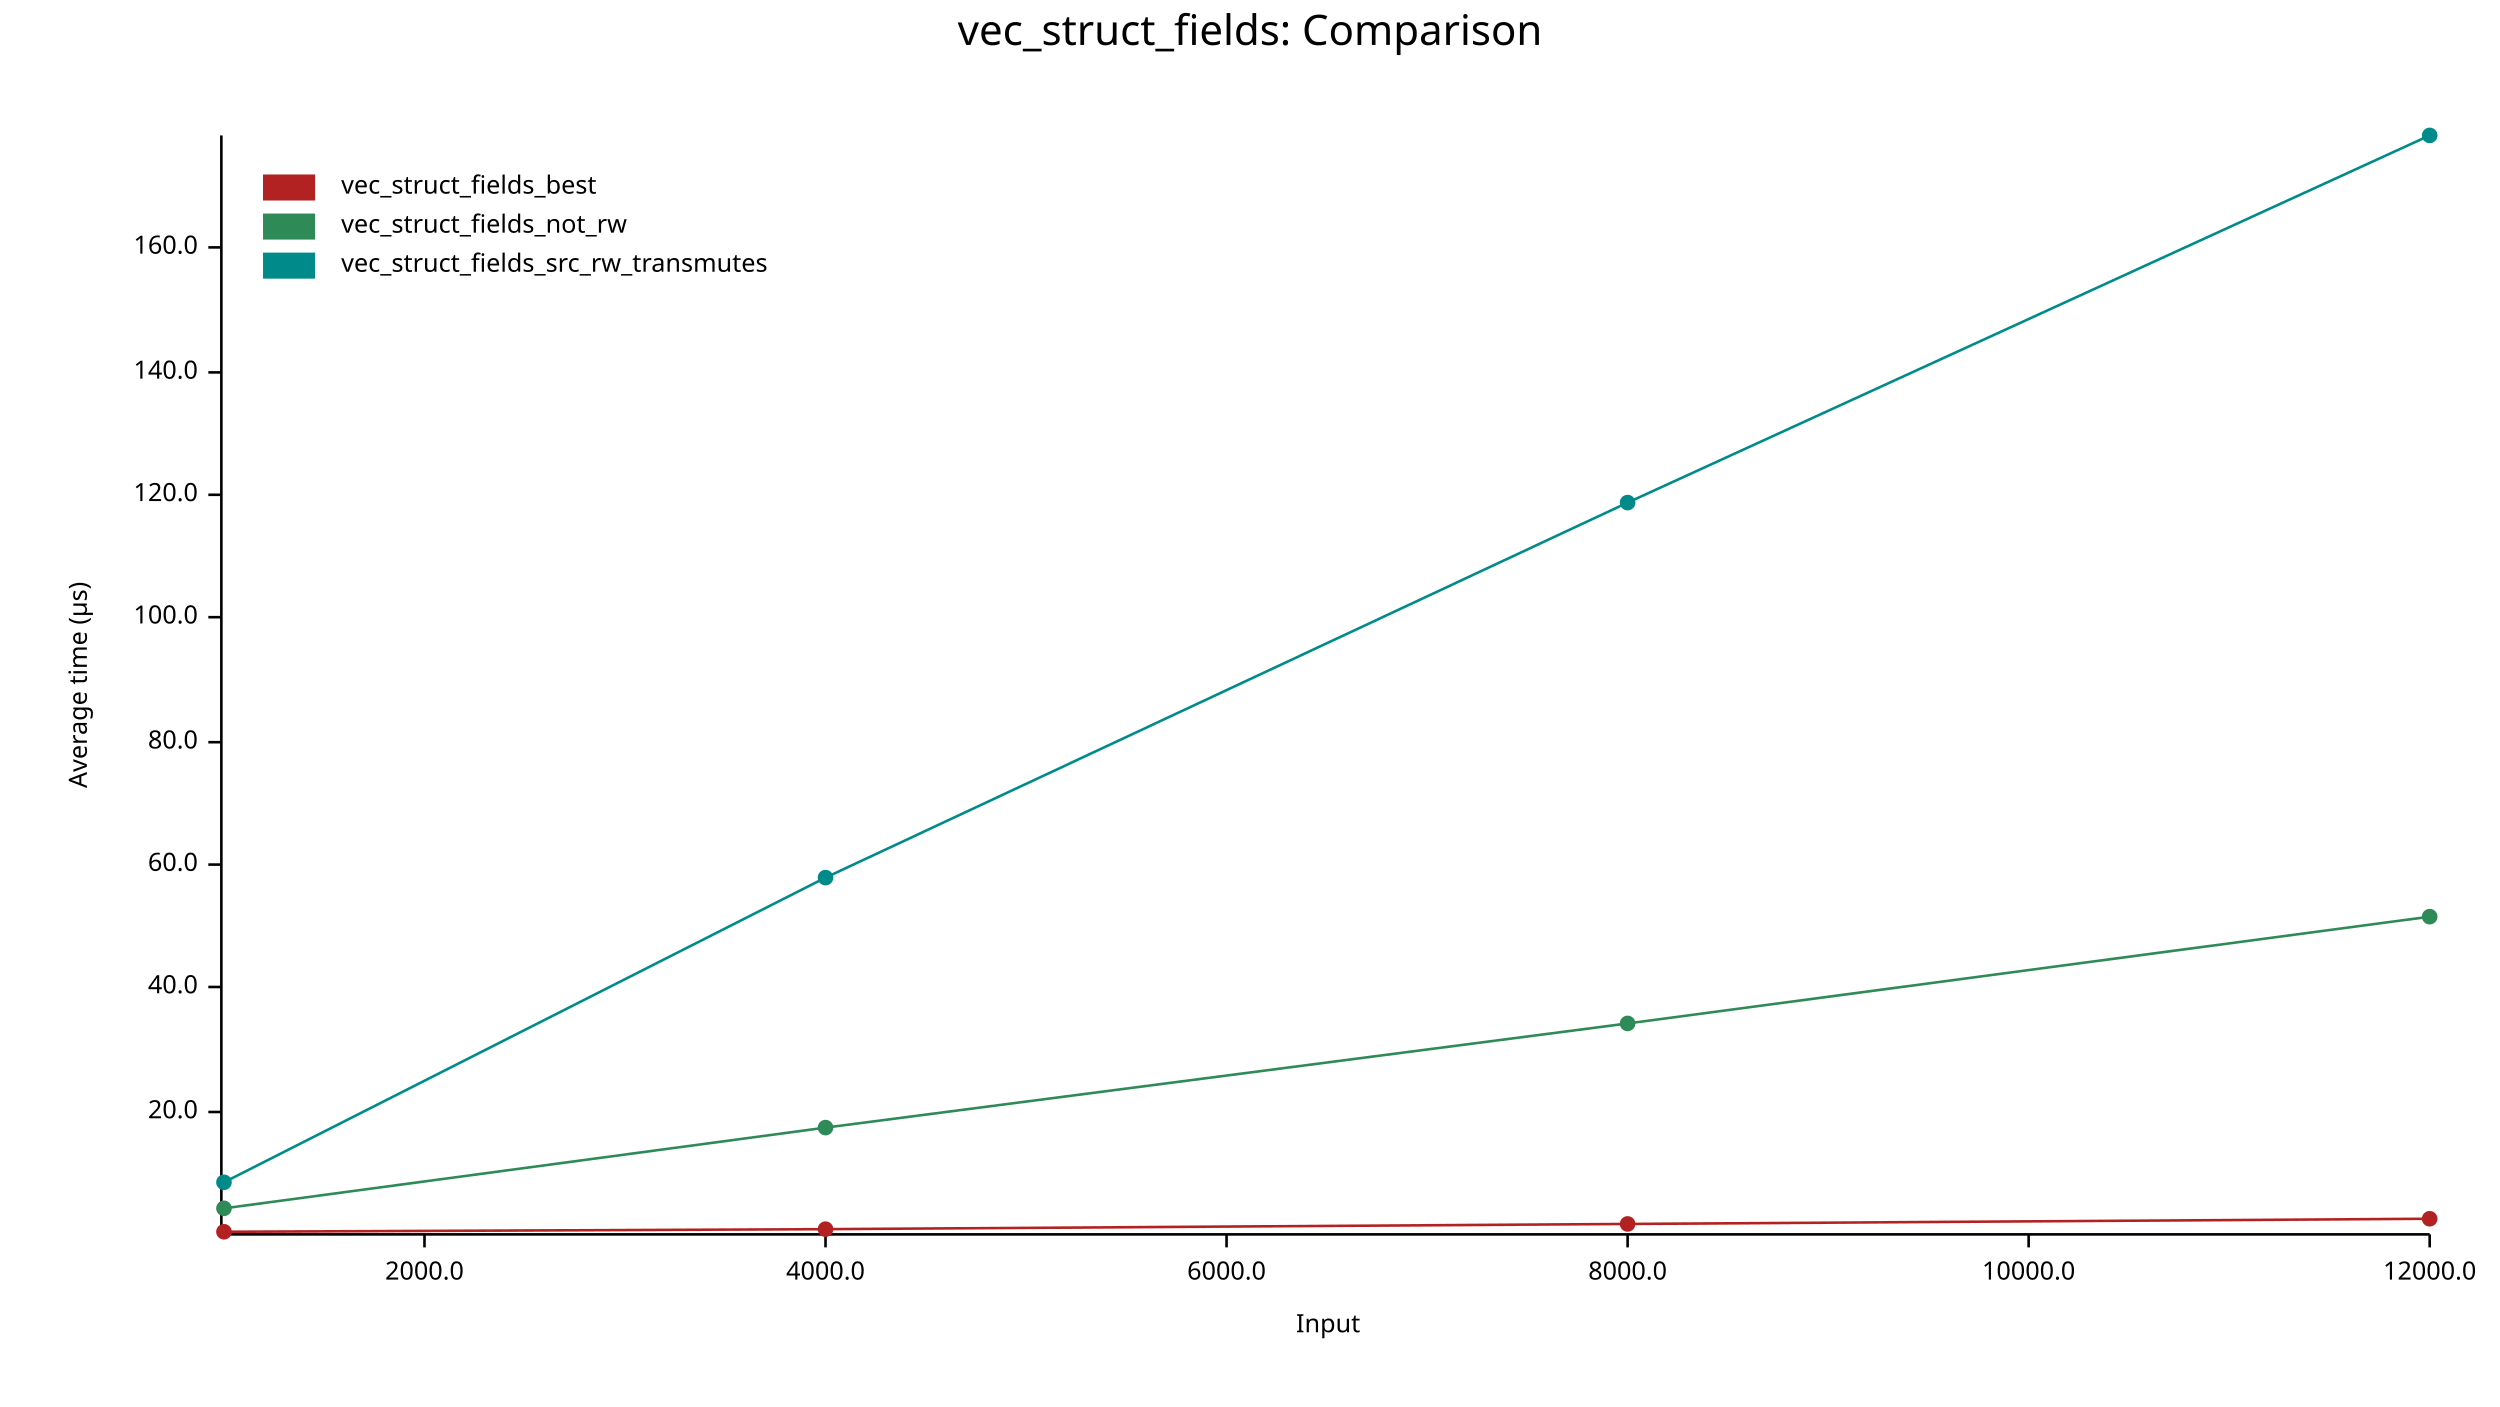
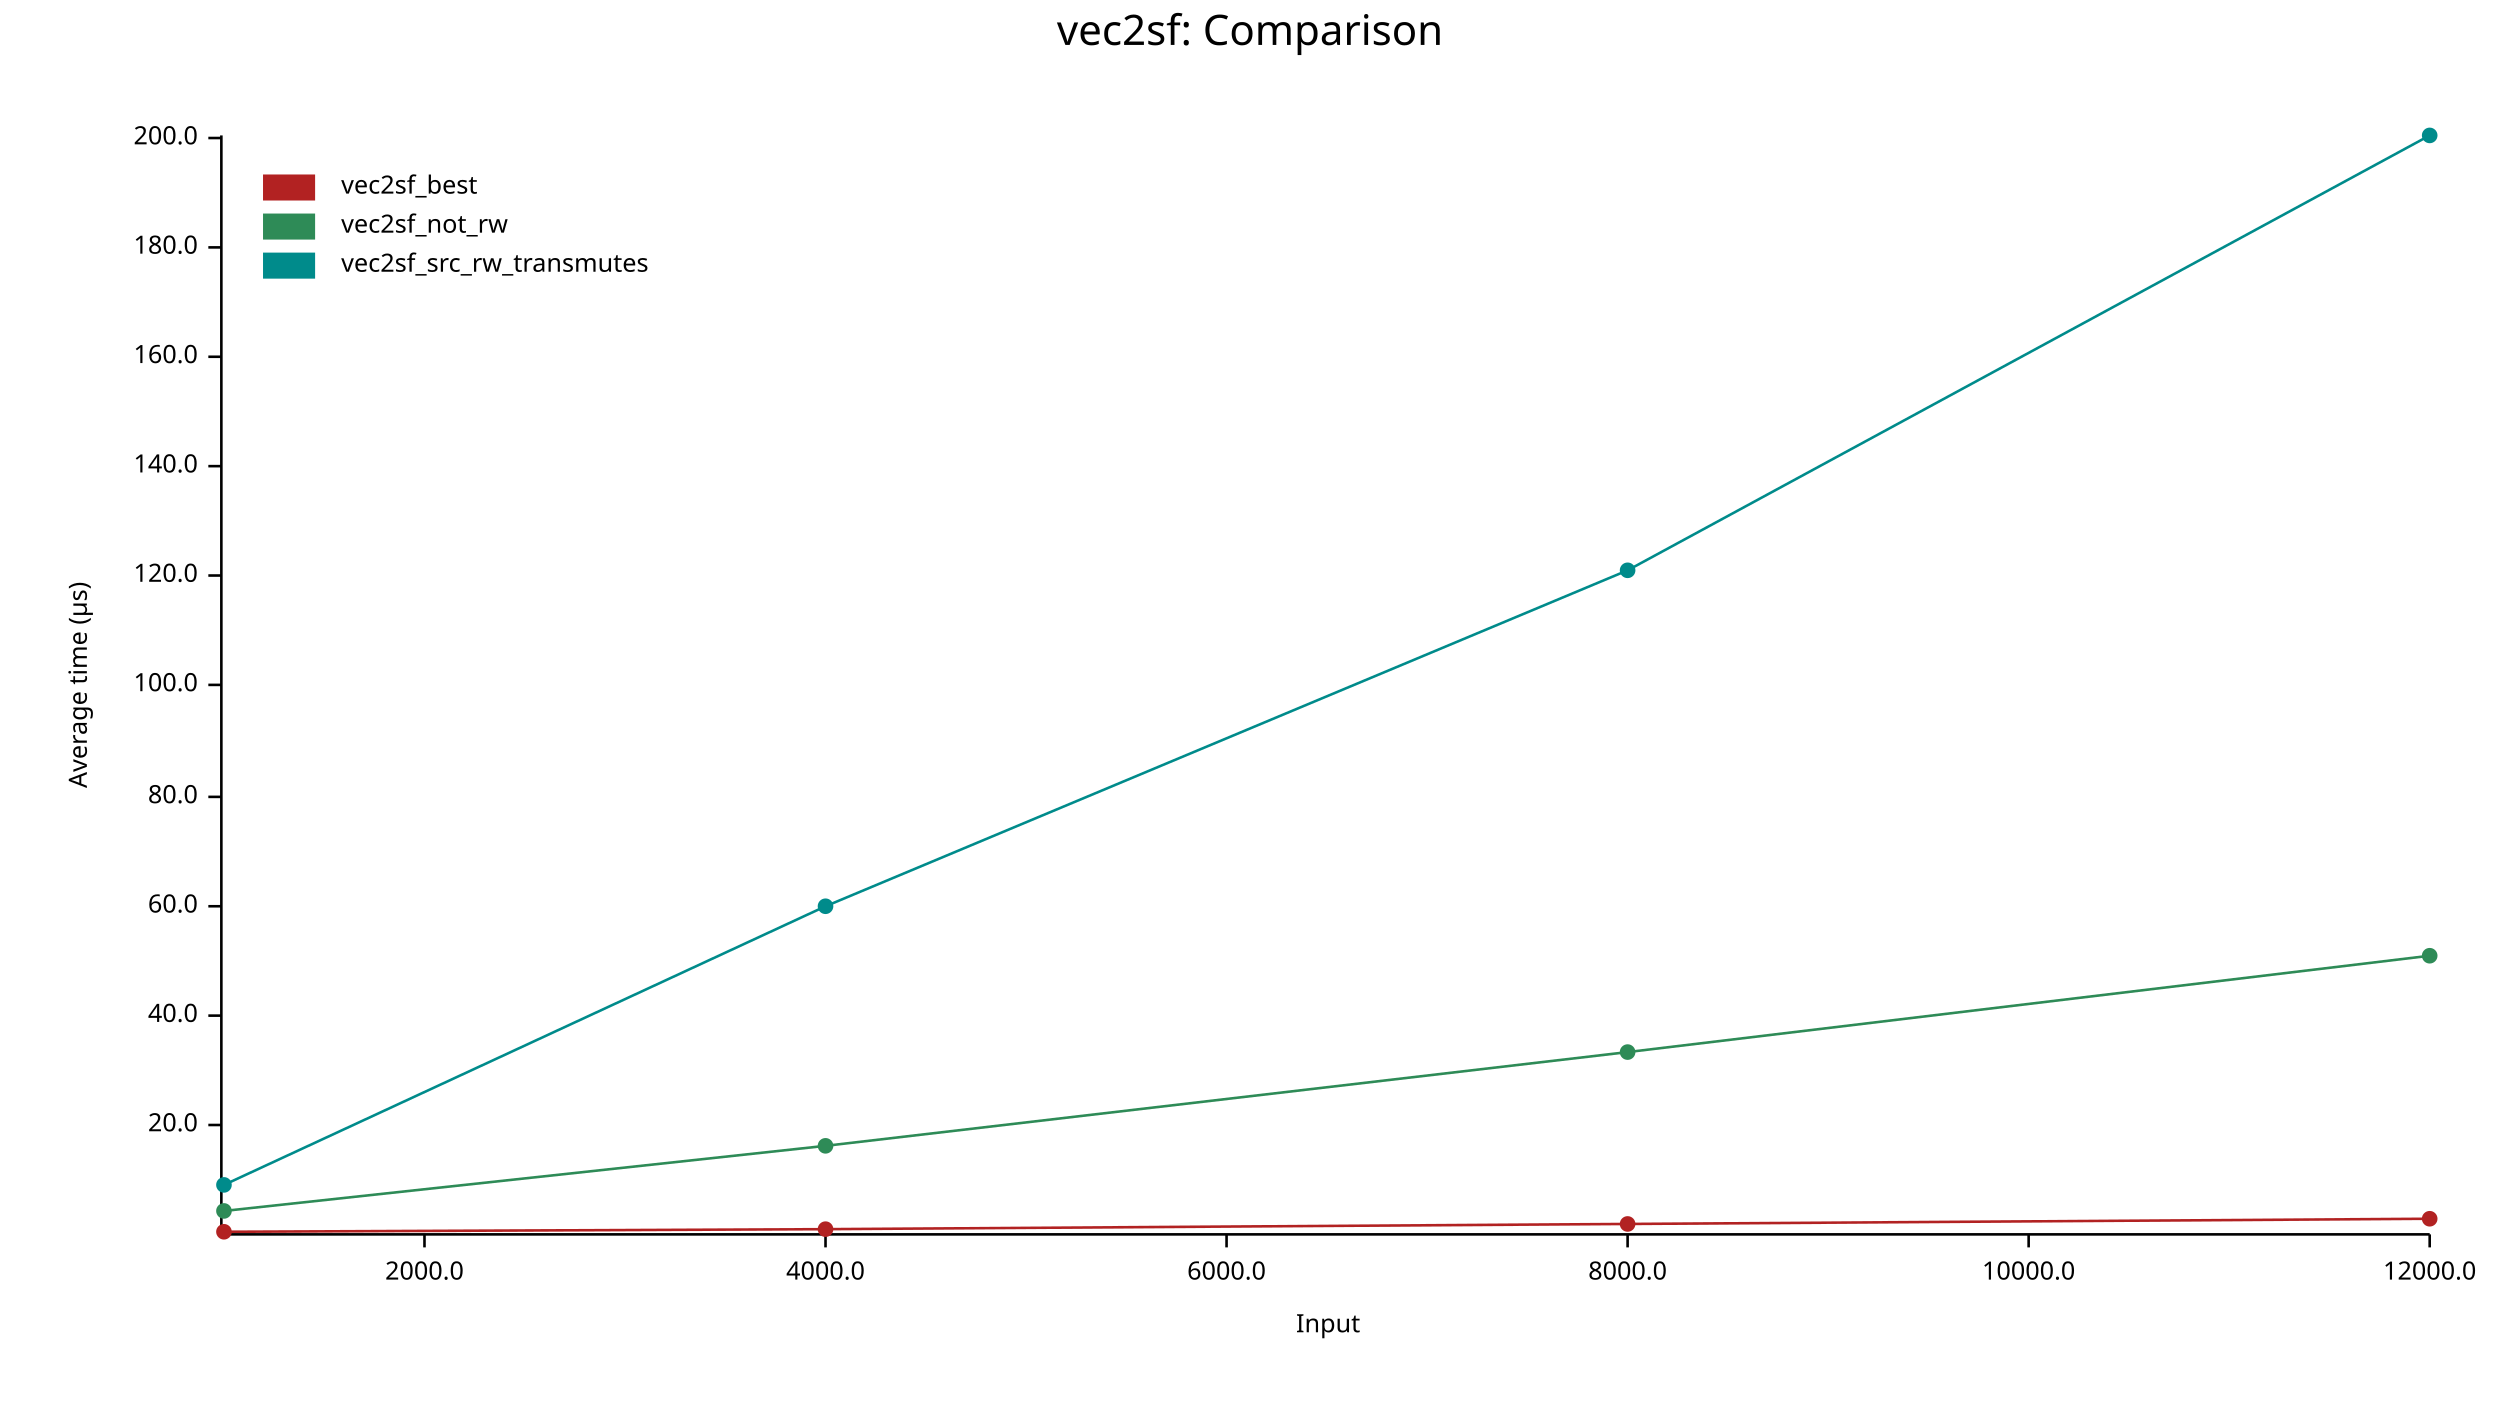
<svg xmlns="http://www.w3.org/2000/svg" width="960" height="540" viewBox="0 0 960 540">
  <text x="480" y="5" dy="0.76em" text-anchor="middle" font-family="sans-serif" font-size="16.129" opacity="1" fill="#000000">
- vec_struct_fields: Comparison
+ vec2sf: Comparison
</text>
  <text x="26" y="263" dy="0.76em" text-anchor="middle" font-family="sans-serif" font-size="9.677" opacity="1" fill="#000000" transform="rotate(270, 26, 263)">
Average time (µs)
</text>
  <text x="510" y="514" dy="-0.5ex" text-anchor="middle" font-family="sans-serif" font-size="9.677" opacity="1" fill="#000000">
Input
</text>
  <polyline fill="none" opacity="1" stroke="#000000" stroke-width="1" points="85,52 85,473 " />
-   <text x="76" y="427" dy="0.5ex" text-anchor="end" font-family="sans-serif" font-size="9.677" opacity="1" fill="#000000">
+   <text x="76" y="432" dy="0.5ex" text-anchor="end" font-family="sans-serif" font-size="9.677" opacity="1" fill="#000000">
20.0
</text>
-   <polyline fill="none" opacity="1" stroke="#000000" stroke-width="1" points="80,427 85,427 " />
-   <text x="76" y="379" dy="0.5ex" text-anchor="end" font-family="sans-serif" font-size="9.677" opacity="1" fill="#000000">
+   <polyline fill="none" opacity="1" stroke="#000000" stroke-width="1" points="80,432 85,432 " />
+   <text x="76" y="390" dy="0.5ex" text-anchor="end" font-family="sans-serif" font-size="9.677" opacity="1" fill="#000000">
40.0
</text>
-   <polyline fill="none" opacity="1" stroke="#000000" stroke-width="1" points="80,379 85,379 " />
-   <text x="76" y="332" dy="0.5ex" text-anchor="end" font-family="sans-serif" font-size="9.677" opacity="1" fill="#000000">
+   <polyline fill="none" opacity="1" stroke="#000000" stroke-width="1" points="80,390 85,390 " />
+   <text x="76" y="348" dy="0.5ex" text-anchor="end" font-family="sans-serif" font-size="9.677" opacity="1" fill="#000000">
60.0
</text>
-   <polyline fill="none" opacity="1" stroke="#000000" stroke-width="1" points="80,332 85,332 " />
-   <text x="76" y="285" dy="0.5ex" text-anchor="end" font-family="sans-serif" font-size="9.677" opacity="1" fill="#000000">
+   <polyline fill="none" opacity="1" stroke="#000000" stroke-width="1" points="80,348 85,348 " />
+   <text x="76" y="306" dy="0.5ex" text-anchor="end" font-family="sans-serif" font-size="9.677" opacity="1" fill="#000000">
80.0
</text>
-   <polyline fill="none" opacity="1" stroke="#000000" stroke-width="1" points="80,285 85,285 " />
-   <text x="76" y="237" dy="0.5ex" text-anchor="end" font-family="sans-serif" font-size="9.677" opacity="1" fill="#000000">
+   <polyline fill="none" opacity="1" stroke="#000000" stroke-width="1" points="80,306 85,306 " />
+   <text x="76" y="263" dy="0.5ex" text-anchor="end" font-family="sans-serif" font-size="9.677" opacity="1" fill="#000000">
100.0
</text>
-   <polyline fill="none" opacity="1" stroke="#000000" stroke-width="1" points="80,237 85,237 " />
-   <text x="76" y="190" dy="0.5ex" text-anchor="end" font-family="sans-serif" font-size="9.677" opacity="1" fill="#000000">
+   <polyline fill="none" opacity="1" stroke="#000000" stroke-width="1" points="80,263 85,263 " />
+   <text x="76" y="221" dy="0.5ex" text-anchor="end" font-family="sans-serif" font-size="9.677" opacity="1" fill="#000000">
120.0
</text>
-   <polyline fill="none" opacity="1" stroke="#000000" stroke-width="1" points="80,190 85,190 " />
-   <text x="76" y="143" dy="0.5ex" text-anchor="end" font-family="sans-serif" font-size="9.677" opacity="1" fill="#000000">
+   <polyline fill="none" opacity="1" stroke="#000000" stroke-width="1" points="80,221 85,221 " />
+   <text x="76" y="179" dy="0.5ex" text-anchor="end" font-family="sans-serif" font-size="9.677" opacity="1" fill="#000000">
140.0
</text>
-   <polyline fill="none" opacity="1" stroke="#000000" stroke-width="1" points="80,143 85,143 " />
-   <text x="76" y="95" dy="0.5ex" text-anchor="end" font-family="sans-serif" font-size="9.677" opacity="1" fill="#000000">
+   <polyline fill="none" opacity="1" stroke="#000000" stroke-width="1" points="80,179 85,179 " />
+   <text x="76" y="137" dy="0.5ex" text-anchor="end" font-family="sans-serif" font-size="9.677" opacity="1" fill="#000000">
160.0
</text>
+   <polyline fill="none" opacity="1" stroke="#000000" stroke-width="1" points="80,137 85,137 " />
+   <text x="76" y="95" dy="0.5ex" text-anchor="end" font-family="sans-serif" font-size="9.677" opacity="1" fill="#000000">
+ 180.0
+ </text>
  <polyline fill="none" opacity="1" stroke="#000000" stroke-width="1" points="80,95 85,95 " />
+   <text x="76" y="53" dy="0.5ex" text-anchor="end" font-family="sans-serif" font-size="9.677" opacity="1" fill="#000000">
+ 200.0
+ </text>
+   <polyline fill="none" opacity="1" stroke="#000000" stroke-width="1" points="80,53 85,53 " />
  <polyline fill="none" opacity="1" stroke="#000000" stroke-width="1" points="86,474 933,474 " />
  <text x="163" y="484" dy="0.76em" text-anchor="middle" font-family="sans-serif" font-size="9.677" opacity="1" fill="#000000">
2000.0
</text>
  <polyline fill="none" opacity="1" stroke="#000000" stroke-width="1" points="163,474 163,479 " />
  <text x="317" y="484" dy="0.76em" text-anchor="middle" font-family="sans-serif" font-size="9.677" opacity="1" fill="#000000">
4000.0
</text>
  <polyline fill="none" opacity="1" stroke="#000000" stroke-width="1" points="317,474 317,479 " />
  <text x="471" y="484" dy="0.76em" text-anchor="middle" font-family="sans-serif" font-size="9.677" opacity="1" fill="#000000">
6000.0
</text>
  <polyline fill="none" opacity="1" stroke="#000000" stroke-width="1" points="471,474 471,479 " />
  <text x="625" y="484" dy="0.76em" text-anchor="middle" font-family="sans-serif" font-size="9.677" opacity="1" fill="#000000">
8000.0
</text>
  <polyline fill="none" opacity="1" stroke="#000000" stroke-width="1" points="625,474 625,479 " />
  <text x="779" y="484" dy="0.76em" text-anchor="middle" font-family="sans-serif" font-size="9.677" opacity="1" fill="#000000">
10000.0
</text>
  <polyline fill="none" opacity="1" stroke="#000000" stroke-width="1" points="779,474 779,479 " />
  <text x="933" y="484" dy="0.76em" text-anchor="middle" font-family="sans-serif" font-size="9.677" opacity="1" fill="#000000">
12000.0
</text>
  <polyline fill="none" opacity="1" stroke="#000000" stroke-width="1" points="933,474 933,479 " />
  <circle cx="86" cy="473" r="3" opacity="1" fill="#B22222" stroke="none" stroke-width="1" />
  <circle cx="317" cy="472" r="3" opacity="1" fill="#B22222" stroke="none" stroke-width="1" />
  <circle cx="625" cy="470" r="3" opacity="1" fill="#B22222" stroke="none" stroke-width="1" />
  <circle cx="933" cy="468" r="3" opacity="1" fill="#B22222" stroke="none" stroke-width="1" />
  <polyline fill="none" opacity="1" stroke="#B22222" stroke-width="1" points="86,473 317,472 625,470 933,468 " />
-   <circle cx="86" cy="464" r="3" opacity="1" fill="#2E8B57" stroke="none" stroke-width="1" />
-   <circle cx="317" cy="433" r="3" opacity="1" fill="#2E8B57" stroke="none" stroke-width="1" />
-   <circle cx="625" cy="393" r="3" opacity="1" fill="#2E8B57" stroke="none" stroke-width="1" />
-   <circle cx="933" cy="352" r="3" opacity="1" fill="#2E8B57" stroke="none" stroke-width="1" />
-   <polyline fill="none" opacity="1" stroke="#2E8B57" stroke-width="1" points="86,464 317,433 625,393 933,352 " />
-   <circle cx="86" cy="454" r="3" opacity="1" fill="#008B8B" stroke="none" stroke-width="1" />
-   <circle cx="317" cy="337" r="3" opacity="1" fill="#008B8B" stroke="none" stroke-width="1" />
-   <circle cx="625" cy="193" r="3" opacity="1" fill="#008B8B" stroke="none" stroke-width="1" />
+   <circle cx="86" cy="465" r="3" opacity="1" fill="#2E8B57" stroke="none" stroke-width="1" />
+   <circle cx="317" cy="440" r="3" opacity="1" fill="#2E8B57" stroke="none" stroke-width="1" />
+   <circle cx="625" cy="404" r="3" opacity="1" fill="#2E8B57" stroke="none" stroke-width="1" />
+   <circle cx="933" cy="367" r="3" opacity="1" fill="#2E8B57" stroke="none" stroke-width="1" />
+   <polyline fill="none" opacity="1" stroke="#2E8B57" stroke-width="1" points="86,465 317,440 625,404 933,367 " />
+   <circle cx="86" cy="455" r="3" opacity="1" fill="#008B8B" stroke="none" stroke-width="1" />
+   <circle cx="317" cy="348" r="3" opacity="1" fill="#008B8B" stroke="none" stroke-width="1" />
+   <circle cx="625" cy="219" r="3" opacity="1" fill="#008B8B" stroke="none" stroke-width="1" />
  <circle cx="933" cy="52" r="3" opacity="1" fill="#008B8B" stroke="none" stroke-width="1" />
-   <polyline fill="none" opacity="1" stroke="#008B8B" stroke-width="1" points="86,454 317,337 625,193 933,52 " />
+   <polyline fill="none" opacity="1" stroke="#008B8B" stroke-width="1" points="86,455 317,348 625,219 933,52 " />
  <text x="131" y="67" dy="0.76em" text-anchor="start" font-family="sans-serif" font-size="9.677" opacity="1" fill="#000000">
- vec_struct_fields_best
+ vec2sf_best
</text>
  <text x="131" y="82" dy="0.76em" text-anchor="start" font-family="sans-serif" font-size="9.677" opacity="1" fill="#000000">
- vec_struct_fields_not_rw
+ vec2sf_not_rw
</text>
  <text x="131" y="97" dy="0.76em" text-anchor="start" font-family="sans-serif" font-size="9.677" opacity="1" fill="#000000">
- vec_struct_fields_src_rw_transmutes
+ vec2sf_src_rw_transmutes
</text>
  <rect x="101" y="67" width="20" height="10" opacity="1" fill="#B22222" stroke="none" />
  <rect x="101" y="82" width="20" height="10" opacity="1" fill="#2E8B57" stroke="none" />
  <rect x="101" y="97" width="20" height="10" opacity="1" fill="#008B8B" stroke="none" />
</svg>
